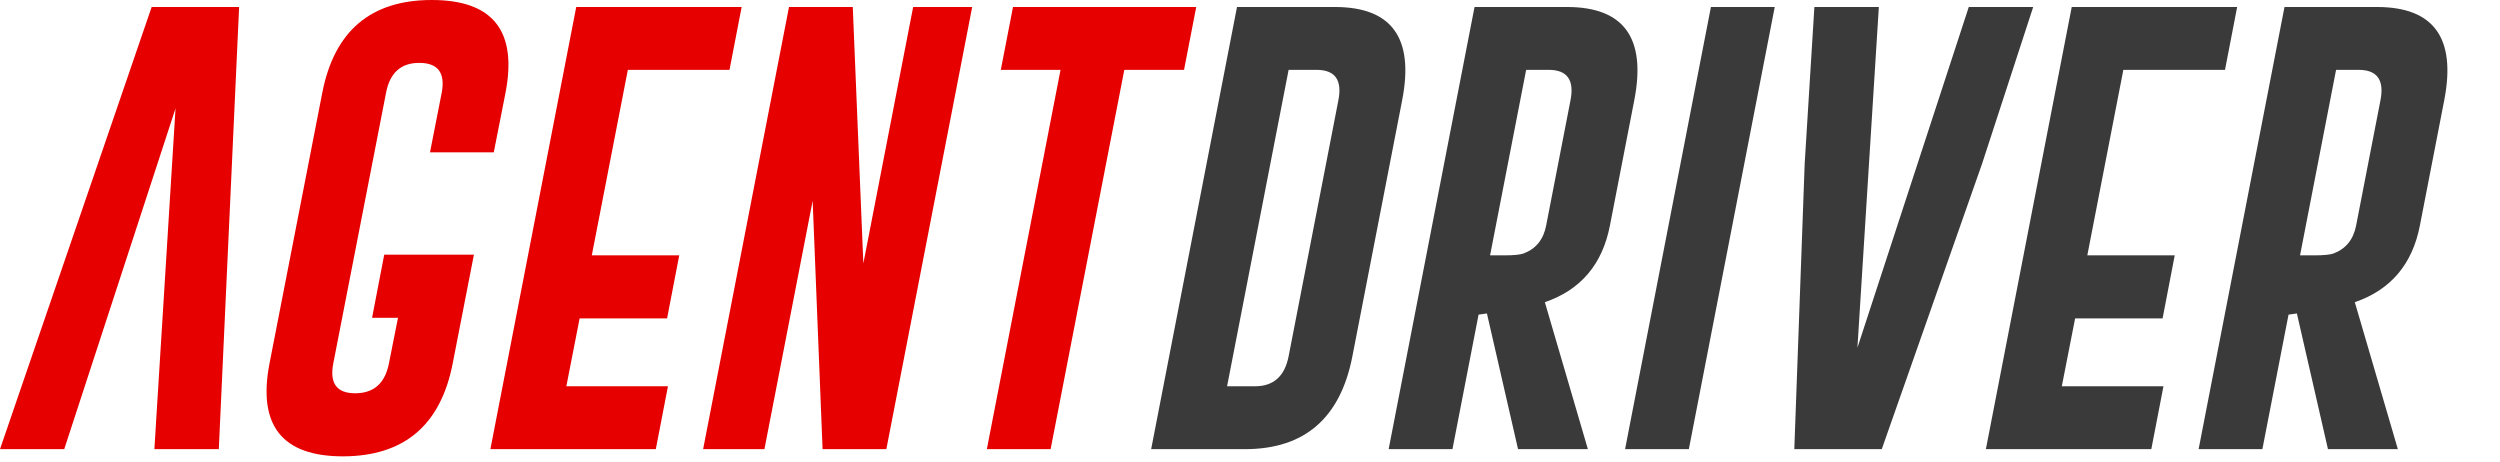
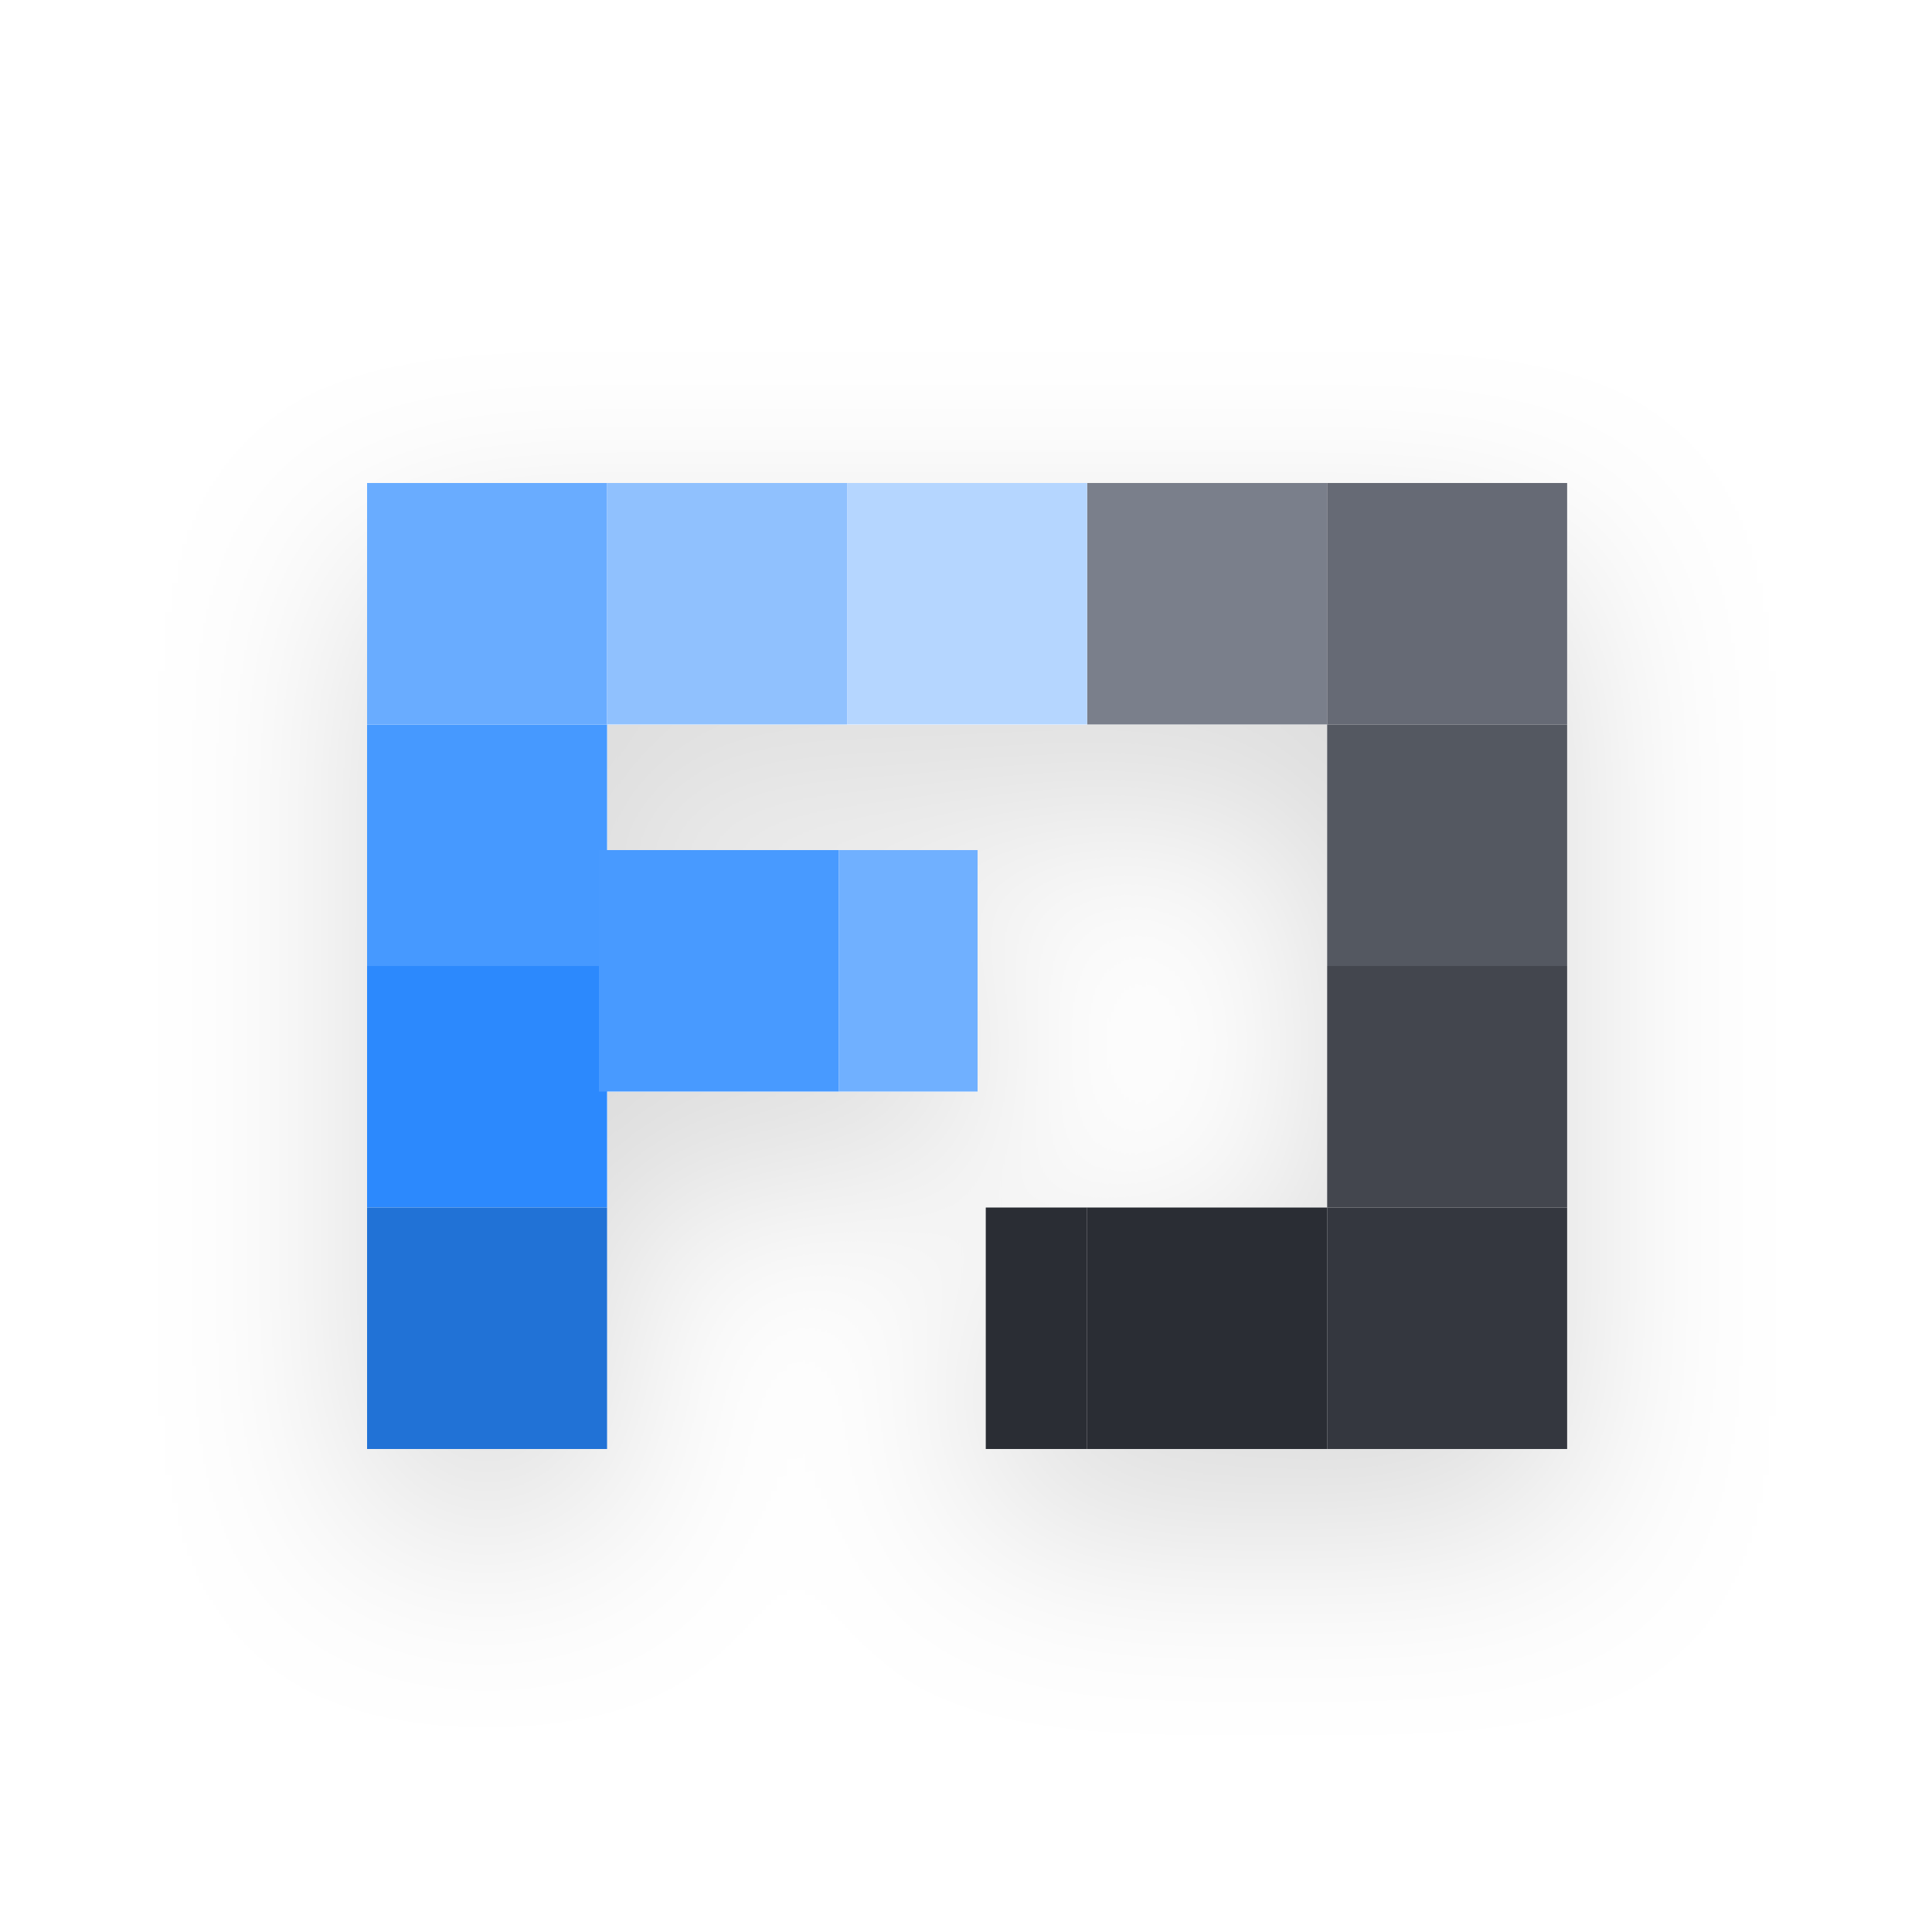
- <svg xmlns="http://www.w3.org/2000/svg" width="65" height="12" viewBox="0 0 65 12" fill="none">
-   <path d="M4.564 2.818L1.67 11.678H0L3.943 0.182H6.217L5.689 11.678H4.014L4.564 2.818ZM9.99 6.621H12.322L11.771 9.445C11.459 11.055 10.508 11.861 8.918 11.865C7.332 11.865 6.695 11.059 7.008 9.445L8.379 2.414C8.691 0.805 9.641 0 11.227 0C12.816 0 13.455 0.805 13.143 2.414L12.838 3.961H11.18L11.484 2.414C11.582 1.898 11.391 1.639 10.91 1.635H10.898C10.422 1.635 10.135 1.895 10.037 2.414L8.666 9.445C8.564 9.965 8.754 10.225 9.234 10.225C9.719 10.225 10.012 9.965 10.113 9.445L10.348 8.262H9.674L9.99 6.621ZM14.982 0.182H19.283L18.967 1.816H16.324L15.387 6.639H17.66L17.344 8.279H15.07L14.725 10.043H17.367L17.051 11.678H12.75L14.982 0.182ZM20.514 0.182H22.172L22.447 6.85L23.742 0.182H25.277L23.045 11.678H21.387L21.129 5.221L19.875 11.678H18.281L20.514 0.182ZM31.102 0.182L30.785 1.816H29.232L27.316 11.678H25.658L27.574 1.816H26.021L26.338 0.182H31.102Z" fill="#E60000" />
-   <path d="M32.162 0.182H34.717C36.19 0.186 36.77 0.992 36.457 2.602L35.162 9.264C34.85 10.869 33.922 11.674 32.379 11.678H29.93L32.162 0.182ZM33.504 1.816L31.904 10.043H32.631C33.111 10.043 33.402 9.783 33.504 9.264L34.799 2.602C34.9 2.078 34.711 1.816 34.23 1.816H33.504ZM38.338 0.182H40.752C42.225 0.186 42.805 0.992 42.492 2.602L41.859 5.859C41.664 6.871 41.1 7.537 40.166 7.857L41.285 11.678H39.469L38.66 8.15L38.443 8.18L37.764 11.678H36.105L38.338 0.182ZM39.68 1.816L38.742 6.639H39.123C39.353 6.639 39.516 6.623 39.609 6.592C39.934 6.471 40.131 6.227 40.201 5.859L40.834 2.602C40.935 2.078 40.746 1.816 40.266 1.816H39.68ZM44.484 0.182H46.143L43.91 11.678H42.252L44.484 0.182ZM48.926 11.678H46.652L46.922 4.248L47.174 0.182H48.85L48.293 9.041L51.188 0.182H52.863L51.533 4.26L48.926 11.678ZM53.865 0.182H58.166L57.85 1.816H55.207L54.27 6.639H56.543L56.227 8.279H53.953L53.607 10.043H56.25L55.934 11.678H51.633L53.865 0.182ZM59.397 0.182H61.81C63.283 0.186 63.863 0.992 63.551 2.602L62.918 5.859C62.723 6.871 62.158 7.537 61.225 7.857L62.344 11.678H60.527L59.719 8.15L59.502 8.18L58.822 11.678H57.164L59.397 0.182ZM60.738 1.816L59.801 6.639H60.182C60.412 6.639 60.574 6.623 60.668 6.592C60.992 6.471 61.19 6.227 61.26 5.859L61.893 2.602C61.994 2.078 61.805 1.816 61.324 1.816H60.738Z" fill="#3A3A3A" />
+ <svg xmlns="http://www.w3.org/2000/svg" width="100" height="100" viewBox="0 0 100 100" fill="none">
+   <g filter="url(#filter0_d_45_52)">
+     <rect x="19" y="50" width="12.423" height="12.5" fill="#2C89FD" />
+     <rect x="19" y="62.5" width="12.423" height="12.5" fill="#2172D6" />
+     <rect x="19" y="37.5" width="12.423" height="12.5" fill="#4699FF" />
+     <rect x="19" y="25" width="12.423" height="12.5" fill="#69ACFF" />
+     <rect x="31.423" y="25" width="12.423" height="12.5" fill="#90C1FE" />
+     <rect x="31" y="44" width="12.423" height="12.5" fill="#489AFF" />
+     <rect x="43.423" y="44" width="7.176" height="12.5" fill="#70B0FF" />
+     <rect x="56.269" y="25" width="12.423" height="12.5" fill="#7A7F8B" />
+     <rect x="43.846" y="25" width="12.423" height="12.5" fill="#B5D6FF" />
+     <rect x="68.692" y="25" width="12.423" height="12.5" fill="#666A75" />
+     <rect x="68.692" y="37.5" width="12.423" height="12.5" fill="#545861" />
+     <rect x="68.692" y="50" width="12.423" height="12.5" fill="#43464E" />
+     <rect x="68.692" y="62.5" width="12.423" height="12.5" fill="#34373F" />
+     <rect x="56.269" y="62.5" width="12.423" height="12.5" fill="#2A2D34" />
+     <rect x="51.022" y="62.5" width="5.247" height="12.5" fill="#2A2D34" />
+   </g>
+   <defs>
+     <filter id="filter0_d_45_52" x="8.2" y="18.2" width="83.715" height="71.6" filterUnits="userSpaceOnUse" color-interpolation-filters="sRGB">
+       <feFlood flood-opacity="0" result="BackgroundImageFix" />
+       <feColorMatrix in="SourceAlpha" type="matrix" values="0 0 0 0 0 0 0 0 0 0 0 0 0 0 0 0 0 0 127 0" result="hardAlpha" />
+       <feOffset dy="4" />
+       <feGaussianBlur stdDeviation="5.4" />
+       <feComposite in2="hardAlpha" operator="out" />
+       <feColorMatrix type="matrix" values="0 0 0 0 0 0 0 0 0 0 0 0 0 0 0 0 0 0 0.15 0" />
+       <feBlend mode="normal" in2="BackgroundImageFix" result="effect1_dropShadow_45_52" />
+       <feBlend mode="normal" in="SourceGraphic" in2="effect1_dropShadow_45_52" result="shape" />
+     </filter>
+   </defs>
</svg>
